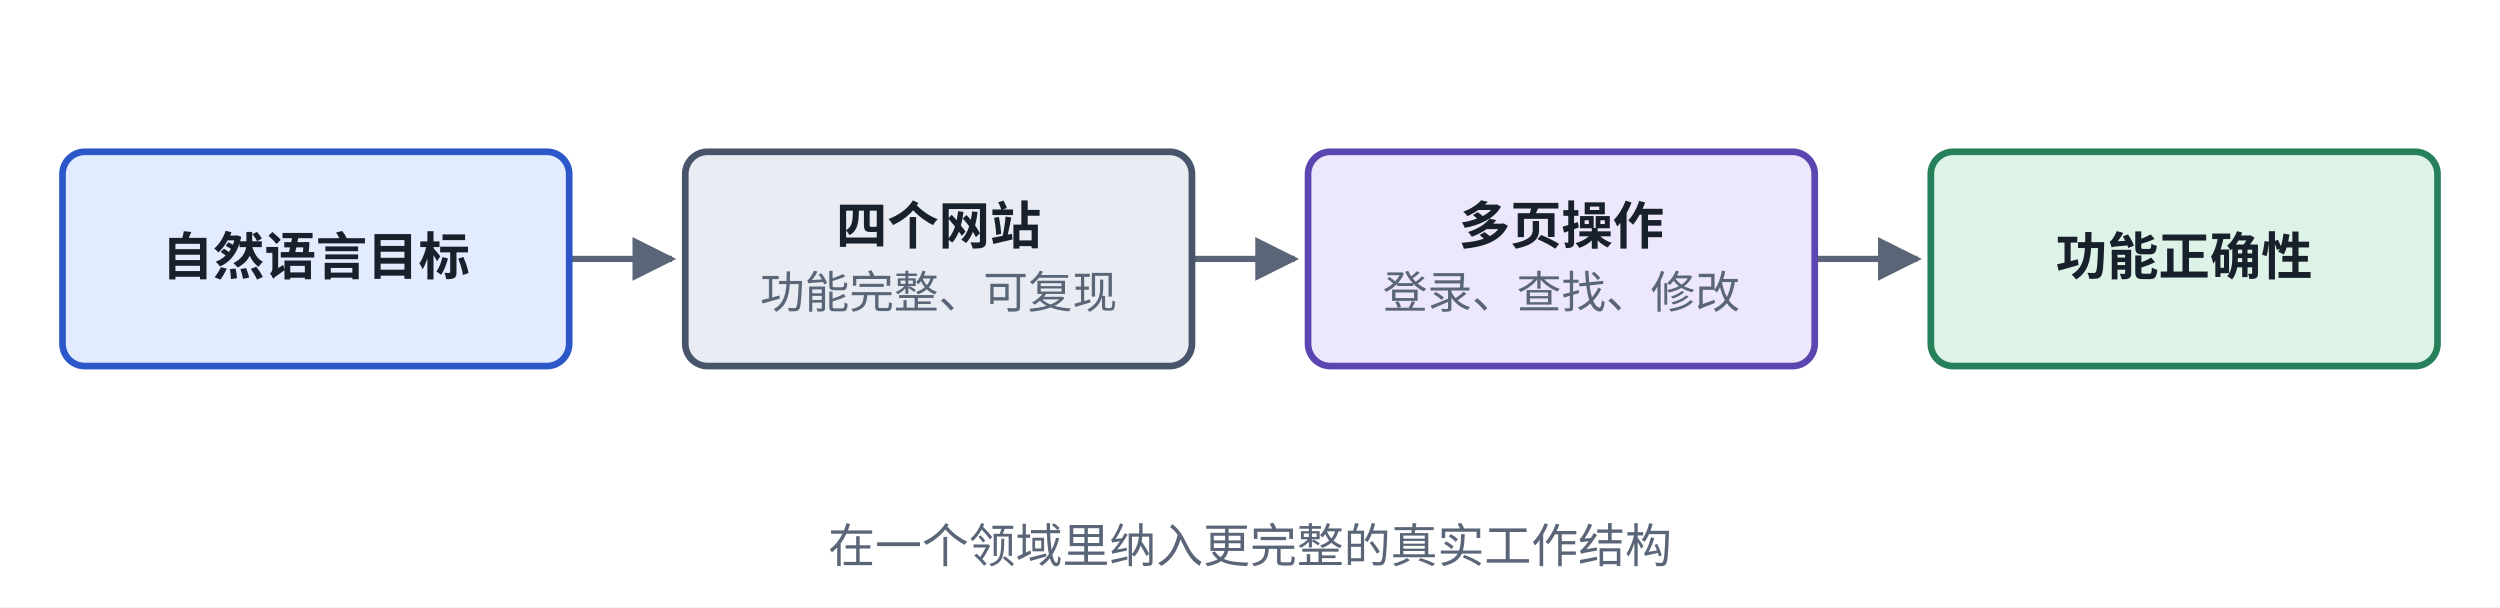
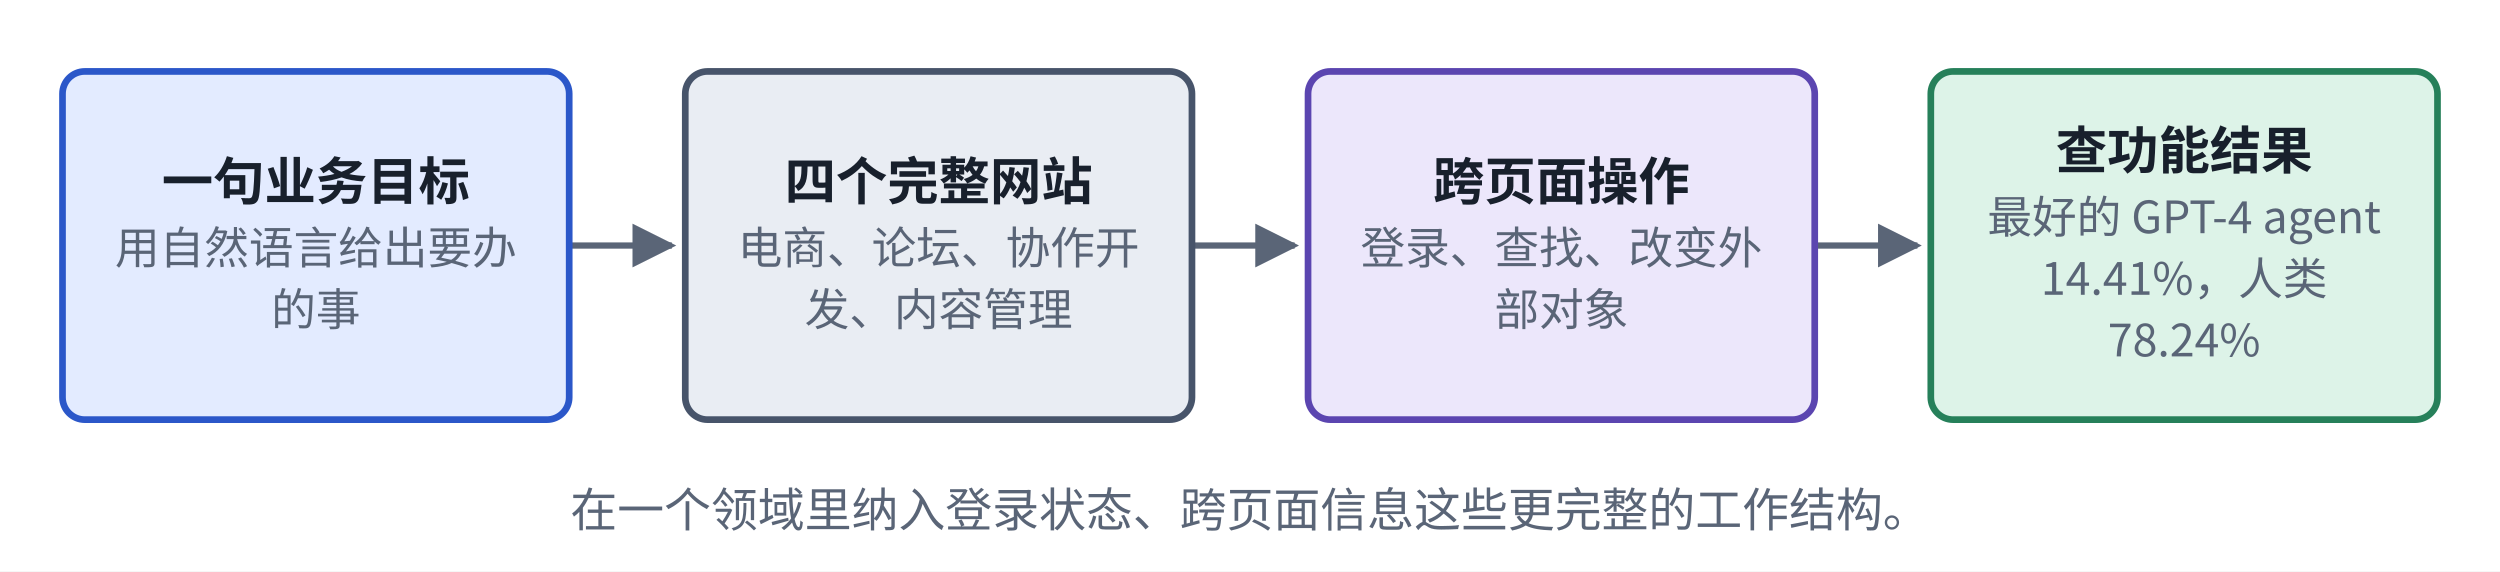
- <svg xmlns="http://www.w3.org/2000/svg" viewBox="0 0 560 136" width="560" height="136" role="img" aria-label="WebArena 结构">
+ <svg xmlns="http://www.w3.org/2000/svg" viewBox="0 0 560 128" width="560" height="128" role="img" aria-label="WebArena 结构">
  <defs>
    <marker id="ah-cardx2" viewBox="0 0 10 10" refX="9" refY="5" markerWidth="7" markerHeight="7" orient="auto-start-reverse">
      <path d="M0,0 L10,5 L0,10 z" fill="#5A6577" />
    </marker>
  </defs>
-   <rect x="0" y="0" width="560" height="136" fill="#ffffff" />
-   <path d="M127.5,58 L150.5,58" fill="none" stroke="#5A6577" stroke-width="1.4" marker-end="url(#ah-cardx2)" />
-   <path d="M267,58 L290,58" fill="none" stroke="#5A6577" stroke-width="1.4" marker-end="url(#ah-cardx2)" />
-   <path d="M406.5,58 L429.5,58" fill="none" stroke="#5A6577" stroke-width="1.4" marker-end="url(#ah-cardx2)" />
-   <rect x="14" y="34" width="113.5" height="48" rx="5" fill="#E3EBFF" stroke="#2B57C9" stroke-width="1.5" />
-   <rect x="153.5" y="34" width="113.5" height="48" rx="5" fill="#E9EDF3" stroke="#47546A" stroke-width="1.5" />
-   <rect x="293" y="34" width="113.5" height="48" rx="5" fill="#ECE7FB" stroke="#5B45B0" stroke-width="1.5" />
-   <rect x="432.5" y="34" width="113.5" height="48" rx="5" fill="#DDF3E8" stroke="#26805A" stroke-width="1.5" />
-   <text x="70.75" y="61.565" text-anchor="middle" font-size="11.5" font-weight="600" fill="#18202C" font-family="PingFang SC, Noto Sans CJK SC, Microsoft YaHei, sans-serif">自然语言目标</text>
-   <text x="210.25" y="54.665" text-anchor="middle" font-size="11.5" font-weight="600" fill="#18202C" font-family="PingFang SC, Noto Sans CJK SC, Microsoft YaHei, sans-serif">四个网站</text>
-   <text x="210.25" y="69.035" text-anchor="middle" font-size="10" font-weight="400" fill="#5A6577" font-family="PingFang SC, Noto Sans CJK SC, Microsoft YaHei, sans-serif">功能完整、可复现</text>
-   <text x="349.75" y="54.665" text-anchor="middle" font-size="11.5" font-weight="600" fill="#18202C" font-family="PingFang SC, Noto Sans CJK SC, Microsoft YaHei, sans-serif">多页操作</text>
-   <text x="349.75" y="69.035" text-anchor="middle" font-size="10" font-weight="400" fill="#5A6577" font-family="PingFang SC, Noto Sans CJK SC, Microsoft YaHei, sans-serif">登录、查找、修改</text>
-   <text x="489.25" y="61.565" text-anchor="middle" font-size="11.5" font-weight="600" fill="#18202C" font-family="PingFang SC, Noto Sans CJK SC, Microsoft YaHei, sans-serif">功能正确性</text>
-   <text x="280" y="126" text-anchor="middle" font-size="10.5" font-weight="500" fill="#5A6577" font-family="PingFang SC, Noto Sans CJK SC, Microsoft YaHei, sans-serif">在一个领域里纳入更完整的真实工作结构</text>
+   <rect x="0" y="0" width="560" height="128" fill="#ffffff" />
+   <path d="M127.5,55 L150.5,55" fill="none" stroke="#5A6577" stroke-width="1.4" marker-end="url(#ah-cardx2)" />
+   <path d="M267,55 L290,55" fill="none" stroke="#5A6577" stroke-width="1.4" marker-end="url(#ah-cardx2)" />
+   <path d="M406.5,55 L429.5,55" fill="none" stroke="#5A6577" stroke-width="1.4" marker-end="url(#ah-cardx2)" />
+   <rect x="14" y="16" width="113.5" height="78" rx="5" fill="#E3EBFF" stroke="#2B57C9" stroke-width="1.5" />
+   <rect x="153.5" y="16" width="113.5" height="78" rx="5" fill="#E9EDF3" stroke="#47546A" stroke-width="1.5" />
+   <rect x="293" y="16" width="113.5" height="78" rx="5" fill="#ECE7FB" stroke="#5B45B0" stroke-width="1.5" />
+   <rect x="432.5" y="16" width="113.5" height="78" rx="5" fill="#DDF3E8" stroke="#26805A" stroke-width="1.5" />
+   <text x="70.75" y="44.765" text-anchor="middle" font-size="11.5" font-weight="600" fill="#18202C" font-family="PingFang SC, Noto Sans CJK SC, Microsoft YaHei, sans-serif">一句业务目标</text>
+   <text x="70.75" y="59.135" text-anchor="middle" font-size="10" font-weight="400" fill="#5A6577" font-family="PingFang SC, Noto Sans CJK SC, Microsoft YaHei, sans-serif">用自然语言给出要办</text>
+   <text x="70.75" y="72.935" text-anchor="middle" font-size="10" font-weight="400" fill="#5A6577" font-family="PingFang SC, Noto Sans CJK SC, Microsoft YaHei, sans-serif">的事</text>
+   <text x="210.25" y="44.765" text-anchor="middle" font-size="11.5" font-weight="600" fill="#18202C" font-family="PingFang SC, Noto Sans CJK SC, Microsoft YaHei, sans-serif">四个完整网站</text>
+   <text x="210.25" y="59.135" text-anchor="middle" font-size="10" font-weight="400" fill="#5A6577" font-family="PingFang SC, Noto Sans CJK SC, Microsoft YaHei, sans-serif">电商、论坛、协作开</text>
+   <text x="210.25" y="72.935" text-anchor="middle" font-size="10" font-weight="400" fill="#5A6577" font-family="PingFang SC, Noto Sans CJK SC, Microsoft YaHei, sans-serif">发、内容管理</text>
+   <text x="349.75" y="44.765" text-anchor="middle" font-size="11.5" font-weight="600" fill="#18202C" font-family="PingFang SC, Noto Sans CJK SC, Microsoft YaHei, sans-serif">跨页面操作</text>
+   <text x="349.75" y="59.135" text-anchor="middle" font-size="10" font-weight="400" fill="#5A6577" font-family="PingFang SC, Noto Sans CJK SC, Microsoft YaHei, sans-serif">登录、查找、改变外</text>
+   <text x="349.75" y="72.935" text-anchor="middle" font-size="10" font-weight="400" fill="#5A6577" font-family="PingFang SC, Noto Sans CJK SC, Microsoft YaHei, sans-serif">部对象</text>
+   <text x="489.25" y="37.865" text-anchor="middle" font-size="11.5" font-weight="600" fill="#18202C" font-family="PingFang SC, Noto Sans CJK SC, Microsoft YaHei, sans-serif">查功能结果</text>
+   <text x="489.25" y="52.235" text-anchor="middle" font-size="10" font-weight="400" fill="#5A6577" font-family="PingFang SC, Noto Sans CJK SC, Microsoft YaHei, sans-serif">最好的 GPT-4 agent</text>
+   <text x="489.25" y="66.035" text-anchor="middle" font-size="10" font-weight="400" fill="#5A6577" font-family="PingFang SC, Noto Sans CJK SC, Microsoft YaHei, sans-serif">14.41%，人类</text>
+   <text x="489.25" y="79.835" text-anchor="middle" font-size="10" font-weight="400" fill="#5A6577" font-family="PingFang SC, Noto Sans CJK SC, Microsoft YaHei, sans-serif">78.24%</text>
+   <text x="280" y="118" text-anchor="middle" font-size="10.5" font-weight="500" fill="#5A6577" font-family="PingFang SC, Noto Sans CJK SC, Microsoft YaHei, sans-serif">在一个领域里纳入登录状态、跨页面信息这些更完整的工作结构。</text>
</svg>
